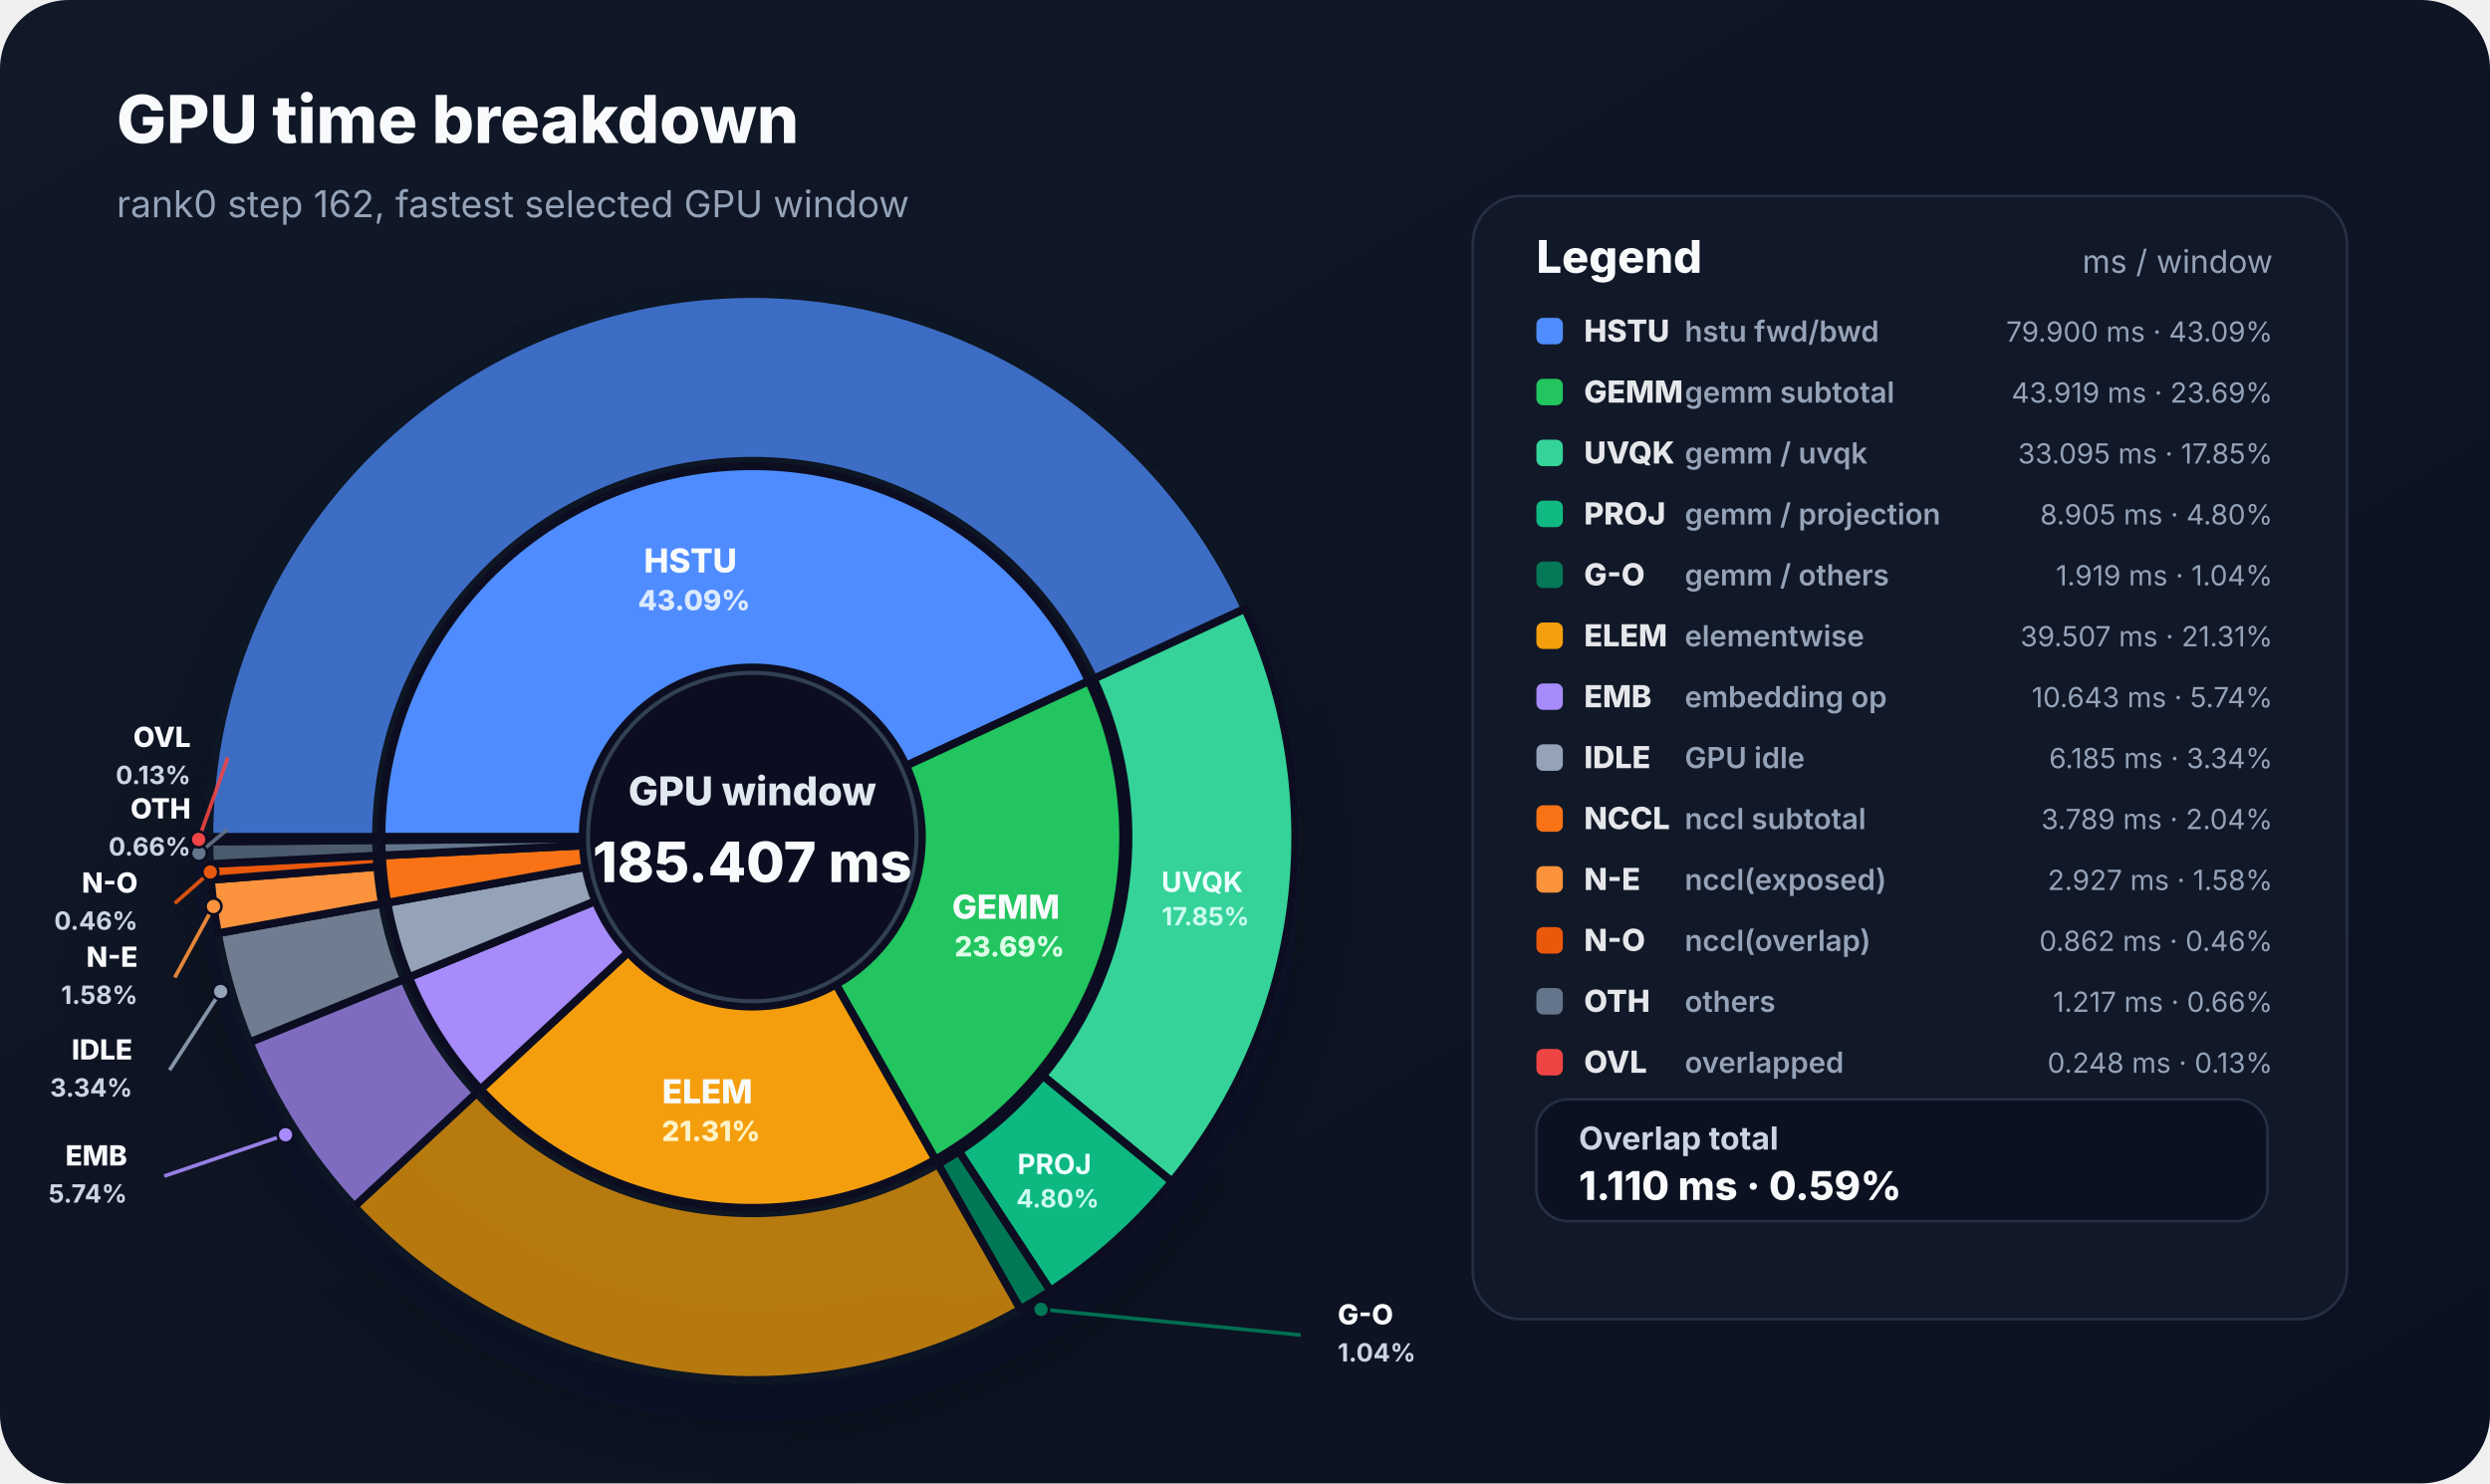
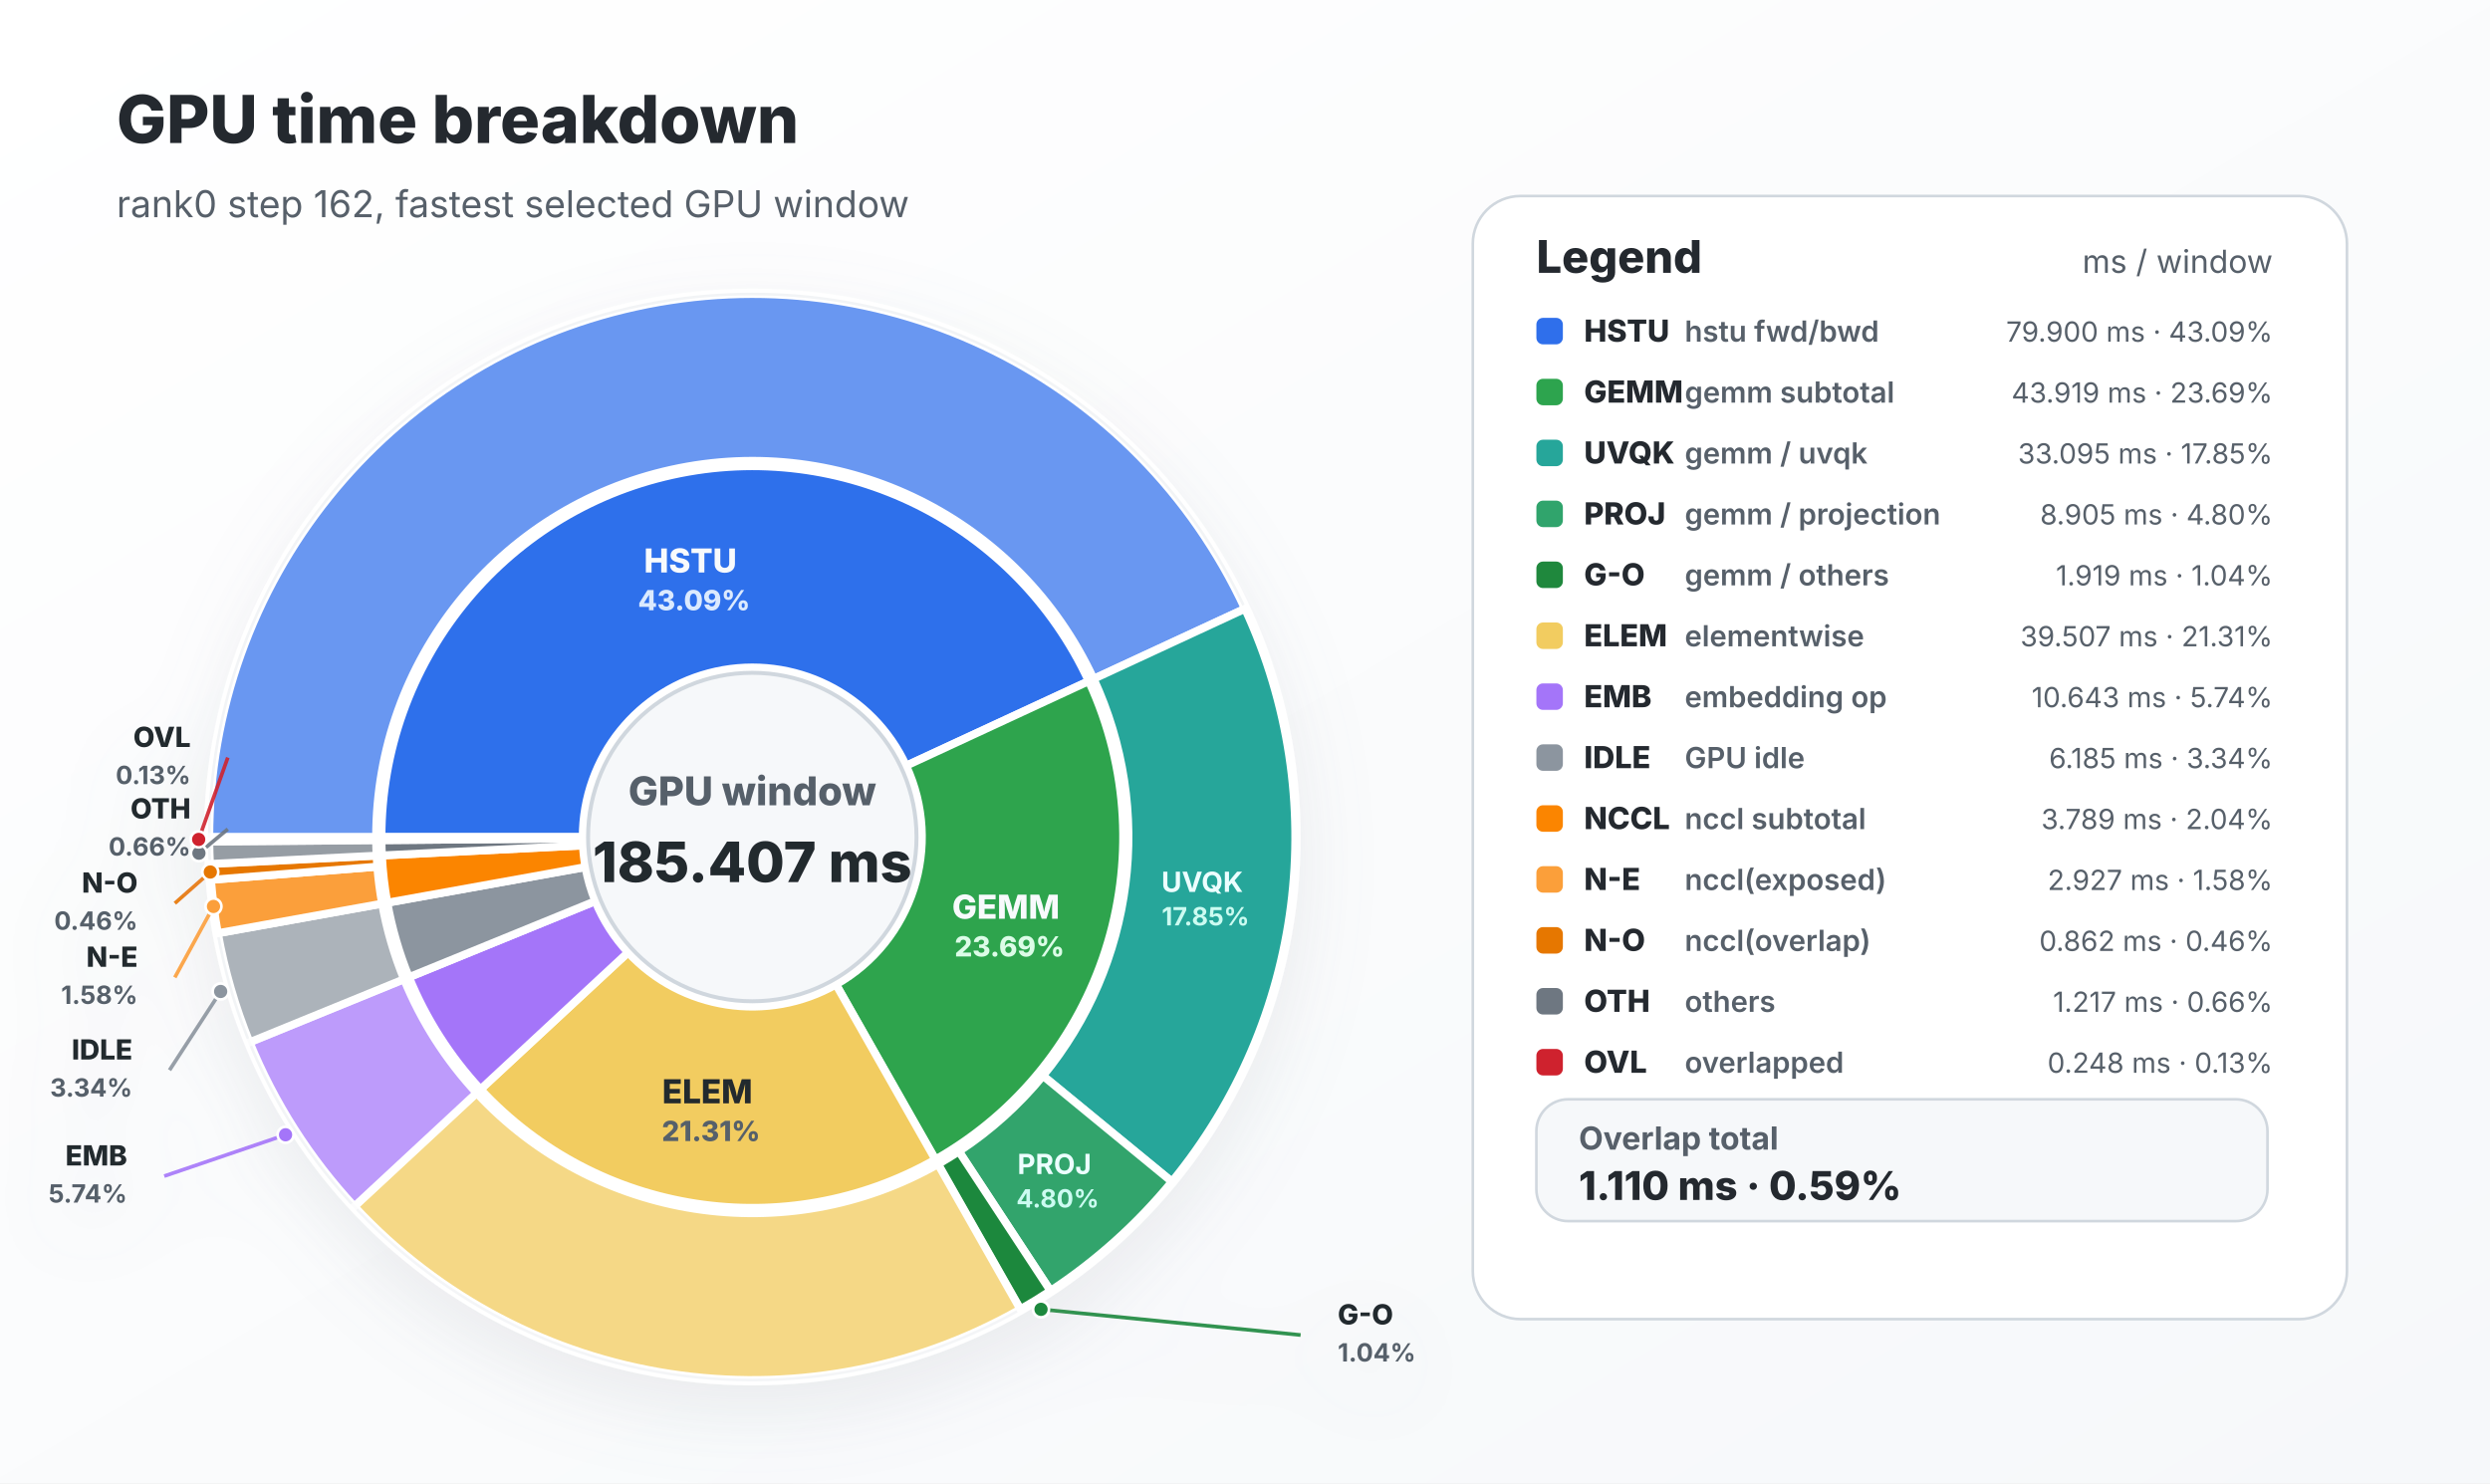
<svg xmlns="http://www.w3.org/2000/svg" width="940" height="560" viewBox="0 0 940 560" role="img" aria-labelledby="title desc">
  <defs>
    <filter id="shadow" x="-10%" y="-10%" width="120%" height="120%">
-       <feDropShadow dx="0" dy="16" stdDeviation="16" flood-color="#020617" flood-opacity="0.30" />
+       <feDropShadow dx="0" dy="10" stdDeviation="14" flood-color="#8c959f" flood-opacity="0.16" />
    </filter>
    <linearGradient id="panel" x1="0" y1="0" x2="1" y2="1">
-       <stop offset="0" stop-color="#111827" />
-       <stop offset="1" stop-color="#0b1120" />
+       <stop offset="0" stop-color="#ffffff" />
+       <stop offset="1" stop-color="#f6f8fa" />
    </linearGradient>
    <style>text { font-family: "NVIDIA Sans", "Inter", ui-sans-serif, system-ui, -apple-system, "Segoe UI", sans-serif; }</style>
  </defs>
-   <rect x="0" y="0" width="940" height="560" rx="26" fill="url(#panel)" />
-   <text x="44" y="54" fill="#f8fafc" font-size="25" font-weight="760">GPU time breakdown</text>
-   <text x="44" y="82" fill="#94a3b8" font-size="14">rank0 step 162, fastest selected GPU window</text>
+   <rect x="0" y="0" width="940" height="560" fill="url(#panel)" />
+   <text x="44" y="54" fill="#24292f" font-size="25" font-weight="760">GPU time breakdown</text>
+   <text x="44" y="82" fill="#57606a" font-size="14">rank0 step 162, fastest selected GPU window</text>
  <g filter="url(#shadow)">
-     <circle cx="284" cy="316" r="207" fill="#0f172a" opacity="0.72" />
-     <circle cx="284" cy="316" r="205" fill="none" stroke="#1f2937" stroke-width="1" />
-     <circle cx="284" cy="316" r="140" fill="none" stroke="#1f2937" stroke-width="1" />
-     <circle cx="284" cy="316" r="64" fill="#111827" stroke="#334155" stroke-width="1.2" />
-     <path d="M 144.000 316.000 A 140.000 140.000 0 0 1 411.027 257.143 L 342.070 289.094 A 64.000 64.000 0 0 0 220.000 316.000 Z" fill="#4f8cff" stroke="#0b1120" stroke-width="3" />
+     <circle cx="284" cy="316" r="207" fill="#ffffff" opacity="1" />
+     <circle cx="284" cy="316" r="205" fill="none" stroke="#d0d7de" stroke-width="1" />
+     <circle cx="284" cy="316" r="140" fill="none" stroke="#d0d7de" stroke-width="1" />
+     <circle cx="284" cy="316" r="64" fill="#ffffff" stroke="#d0d7de" stroke-width="1.2" />
+     <path d="M 144.000 316.000 A 140.000 140.000 0 0 1 411.027 257.143 L 342.070 289.094 A 64.000 64.000 0 0 0 220.000 316.000 Z" fill="#2f6feb" stroke="#ffffff" stroke-width="3" />
    <text x="262.0" y="211.4" fill="#f8fafc" font-size="12.5" font-weight="760" text-anchor="middle" dominant-baseline="middle">
      <tspan x="262.0">HSTU</tspan>
      <tspan x="262.0" dy="15" font-size="10.5" fill="#dbeafe">43.09%</tspan>
    </text>
-     <path d="M 79.000 316.000 A 205.000 205.000 0 0 1 470.004 229.817 L 412.842 256.302 A 142.000 142.000 0 0 0 142.000 316.000 Z" fill="#4f8cff" opacity="0.72" stroke="#0b1120" stroke-width="3" />
-     <path d="M 411.027 257.143 A 140.000 140.000 0 0 1 353.118 437.749 L 315.597 371.657 A 64.000 64.000 0 0 0 342.070 289.094 Z" fill="#22c55e" stroke="#0b1120" stroke-width="3" />
+     <path d="M 79.000 316.000 A 205.000 205.000 0 0 1 470.004 229.817 L 412.842 256.302 A 142.000 142.000 0 0 0 142.000 316.000 Z" fill="#2f6feb" opacity="0.72" stroke="#ffffff" stroke-width="3" />
+     <path d="M 411.027 257.143 A 140.000 140.000 0 0 1 353.118 437.749 L 315.597 371.657 A 64.000 64.000 0 0 0 342.070 289.094 Z" fill="#2da44e" stroke="#ffffff" stroke-width="3" />
    <text x="381.1" y="342.1" fill="#f8fafc" font-size="12.5" font-weight="760" text-anchor="middle" dominant-baseline="middle">
      <tspan x="381.1">GEMM</tspan>
      <tspan x="381.1" dy="15" font-size="10.5" fill="#dcfce7">23.69%</tspan>
    </text>
-     <path d="M 470.004 229.817 A 205.000 205.000 0 0 1 442.412 446.118 L 393.729 406.131 A 142.000 142.000 0 0 0 412.842 256.302 Z" fill="#34d399" stroke="#0b1120" stroke-width="3" />
+     <path d="M 470.004 229.817 A 205.000 205.000 0 0 1 442.412 446.118 L 393.729 406.131 A 142.000 142.000 0 0 0 412.842 256.302 Z" fill="#26a69a" stroke="#ffffff" stroke-width="3" />
    <text x="455.1" y="332.8" fill="#ecfeff" font-size="10.5" font-weight="720" text-anchor="middle" dominant-baseline="middle">
      <tspan x="455.1">UVQK</tspan>
      <tspan x="455.1" dy="13" font-size="9.5" fill="#ccfbf1">17.85%</tspan>
    </text>
-     <path d="M 442.412 446.118 A 205.000 205.000 0 0 1 396.579 487.321 L 361.982 434.671 A 142.000 142.000 0 0 0 393.729 406.131 Z" fill="#10b981" stroke="#0b1120" stroke-width="3" />
+     <path d="M 442.412 446.118 A 205.000 205.000 0 0 1 396.579 487.321 L 361.982 434.671 A 142.000 142.000 0 0 0 393.729 406.131 Z" fill="#30a46c" stroke="#ffffff" stroke-width="3" />
    <text x="399.3" y="439.3" fill="#ecfeff" font-size="10.5" font-weight="720" text-anchor="middle" dominant-baseline="middle">
      <tspan x="399.3">PROJ</tspan>
      <tspan x="399.3" dy="13" font-size="9.5" fill="#ccfbf1">4.80%</tspan>
    </text>
-     <path d="M 396.579 487.321 A 205.000 205.000 0 0 1 385.208 494.275 L 354.105 439.488 A 142.000 142.000 0 0 0 361.982 434.671 Z" fill="#047857" stroke="#0b1120" stroke-width="3" />
-     <path d="M 353.118 437.749 A 140.000 140.000 0 0 1 181.401 411.255 L 237.098 359.545 A 64.000 64.000 0 0 0 315.597 371.657 Z" fill="#f59e0b" stroke="#0b1120" stroke-width="3" />
-     <text x="268.4" y="411.8" fill="#f8fafc" font-size="12.5" font-weight="760" text-anchor="middle" dominant-baseline="middle">
+     <path d="M 396.579 487.321 A 205.000 205.000 0 0 1 385.208 494.275 L 354.105 439.488 A 142.000 142.000 0 0 0 361.982 434.671 Z" fill="#1f883d" stroke="#ffffff" stroke-width="3" />
+     <path d="M 353.118 437.749 A 140.000 140.000 0 0 1 181.401 411.255 L 237.098 359.545 A 64.000 64.000 0 0 0 315.597 371.657 Z" fill="#f2cc60" stroke="#ffffff" stroke-width="3" />
+     <text x="268.4" y="411.8" fill="#24292f" font-size="12.5" font-weight="760" text-anchor="middle" dominant-baseline="middle">
      <tspan x="268.4">ELEM</tspan>
-       <tspan x="268.4" dy="15" font-size="10.5" fill="#fef3c7">21.31%</tspan>
+       <tspan x="268.4" dy="15" font-size="10.5" fill="#57606a">21.31%</tspan>
    </text>
-     <path d="M 385.208 494.275 A 205.000 205.000 0 0 1 133.766 455.480 L 179.935 412.615 A 142.000 142.000 0 0 0 354.105 439.488 Z" fill="#f59e0b" opacity="0.72" stroke="#0b1120" stroke-width="3" />
-     <path d="M 181.401 411.255 A 140.000 140.000 0 0 1 154.386 368.918 L 224.748 340.191 A 64.000 64.000 0 0 0 237.098 359.545 Z" fill="#a78bfa" stroke="#0b1120" stroke-width="3" />
-     <path d="M 133.766 455.480 A 205.000 205.000 0 0 1 94.209 393.487 L 152.535 369.674 A 142.000 142.000 0 0 0 179.935 412.615 Z" fill="#a78bfa" opacity="0.72" stroke="#0b1120" stroke-width="3" />
-     <path d="M 154.386 368.918 A 140.000 140.000 0 0 1 146.212 340.791 L 221.011 327.333 A 64.000 64.000 0 0 0 224.748 340.191 Z" fill="#94a3b8" stroke="#0b1120" stroke-width="3" />
-     <path d="M 94.209 393.487 A 205.000 205.000 0 0 1 82.240 352.301 L 144.244 341.145 A 142.000 142.000 0 0 0 152.535 369.674 Z" fill="#94a3b8" opacity="0.72" stroke="#0b1120" stroke-width="3" />
-     <path d="M 146.212 340.791 A 140.000 140.000 0 0 1 144.172 322.943 L 220.079 319.174 A 64.000 64.000 0 0 0 221.011 327.333 Z" fill="#f97316" stroke="#0b1120" stroke-width="3" />
-     <path d="M 82.240 352.301 A 205.000 205.000 0 0 1 79.637 332.142 L 142.441 327.182 A 142.000 142.000 0 0 0 144.244 341.145 Z" fill="#fb923c" stroke="#0b1120" stroke-width="3" />
-     <path d="M 79.637 332.142 A 205.000 205.000 0 0 1 79.252 326.166 L 142.175 323.042 A 142.000 142.000 0 0 0 142.441 327.182 Z" fill="#ea580c" stroke="#0b1120" stroke-width="3" />
-     <path d="M 144.172 322.943 A 140.000 140.000 0 0 1 144.005 317.172 L 220.002 316.536 A 64.000 64.000 0 0 0 220.079 319.174 Z" fill="#64748b" stroke="#0b1120" stroke-width="3" />
-     <path d="M 79.252 326.166 A 205.000 205.000 0 0 1 79.007 317.716 L 142.005 317.189 A 142.000 142.000 0 0 0 142.175 323.042 Z" fill="#64748b" opacity="0.72" stroke="#0b1120" stroke-width="3" />
-     <path d="M 144.005 317.172 A 140.000 140.000 0 0 1 144.000 315.995 L 220.000 315.998 A 64.000 64.000 0 0 0 220.002 316.536 Z" fill="#ef4444" stroke="#0b1120" stroke-width="3" />
-     <path d="M 79.007 317.716 A 205.000 205.000 0 0 1 79.000 315.993 L 142.000 315.995 A 142.000 142.000 0 0 0 142.005 317.189 Z" fill="#ef4444" opacity="0.72" stroke="#0b1120" stroke-width="3" />
-     <path d="M 107.8 428.4 L 62.0 444.0" fill="none" stroke="#a78bfa" stroke-width="1.4" stroke-opacity="0.9" />
-     <circle cx="107.8" cy="428.4" r="3" fill="#a78bfa" stroke="#0b1120" stroke-width="1" />
-     <text x="48" y="440" fill="#f8fafc" font-size="10.5" font-weight="760" text-anchor="end">EMB</text>
-     <text x="48" y="454" fill="#cbd5e1" font-size="9.5" font-weight="650" text-anchor="end">5.74%</text>
-     <path d="M 83.3 374.3 L 64.0 404.0" fill="none" stroke="#94a3b8" stroke-width="1.4" stroke-opacity="0.9" />
-     <circle cx="83.3" cy="374.3" r="3" fill="#94a3b8" stroke="#0b1120" stroke-width="1" />
-     <text x="50" y="400" fill="#f8fafc" font-size="10.5" font-weight="760" text-anchor="end">IDLE</text>
-     <text x="50" y="414" fill="#cbd5e1" font-size="9.5" font-weight="650" text-anchor="end">3.34%</text>
-     <path d="M 80.6 342.2 L 66.0 369.0" fill="none" stroke="#fb923c" stroke-width="1.4" stroke-opacity="0.9" />
-     <circle cx="80.6" cy="342.2" r="3" fill="#fb923c" stroke="#0b1120" stroke-width="1" />
-     <text x="52" y="365" fill="#f8fafc" font-size="10.5" font-weight="760" text-anchor="end">N-E</text>
-     <text x="52" y="379" fill="#cbd5e1" font-size="9.5" font-weight="650" text-anchor="end">1.58%</text>
-     <path d="M 79.4 329.2 L 66.0 341.0" fill="none" stroke="#ea580c" stroke-width="1.4" stroke-opacity="0.9" />
-     <circle cx="79.4" cy="329.2" r="3" fill="#ea580c" stroke="#0b1120" stroke-width="1" />
-     <text x="52" y="337" fill="#f8fafc" font-size="10.5" font-weight="760" text-anchor="end">N-O</text>
-     <text x="52" y="351" fill="#cbd5e1" font-size="9.5" font-weight="650" text-anchor="end">0.46%</text>
-     <path d="M 75.1 322.1 L 86.0 313.0" fill="none" stroke="#64748b" stroke-width="1.4" stroke-opacity="0.9" />
-     <circle cx="75.1" cy="322.1" r="3" fill="#64748b" stroke="#0b1120" stroke-width="1" />
-     <text x="72" y="309" fill="#f8fafc" font-size="10.5" font-weight="760" text-anchor="end">OTH</text>
-     <text x="72" y="323" fill="#cbd5e1" font-size="9.5" font-weight="650" text-anchor="end">0.66%</text>
-     <path d="M 75.0 316.9 L 86.0 286.0" fill="none" stroke="#ef4444" stroke-width="1.4" stroke-opacity="0.9" />
-     <circle cx="75.0" cy="316.9" r="3" fill="#ef4444" stroke="#0b1120" stroke-width="1" />
-     <text x="72" y="282" fill="#f8fafc" font-size="10.5" font-weight="760" text-anchor="end">OVL</text>
-     <text x="72" y="296" fill="#cbd5e1" font-size="9.5" font-weight="650" text-anchor="end">0.13%</text>
-     <path d="M 393.0 494.3 L 491.0 504.0" fill="none" stroke="#047857" stroke-width="1.4" stroke-opacity="0.9" />
-     <circle cx="393.0" cy="494.3" r="3" fill="#047857" stroke="#0b1120" stroke-width="1" />
-     <text x="505" y="500" fill="#f8fafc" font-size="10.5" font-weight="760" text-anchor="start">G-O</text>
-     <text x="505" y="514" fill="#cbd5e1" font-size="9.5" font-weight="650" text-anchor="start">1.04%</text>
-     <circle cx="284" cy="316" r="62" fill="#0b1120" stroke="#334155" stroke-width="1.5" />
-     <text x="284" y="304" fill="#e2e8f0" font-size="15" font-weight="760" text-anchor="middle">GPU window</text>
-     <text x="284" y="333" fill="#f8fafc" font-size="21" font-weight="820" text-anchor="middle">185.407 ms</text>
+     <path d="M 385.208 494.275 A 205.000 205.000 0 0 1 133.766 455.480 L 179.935 412.615 A 142.000 142.000 0 0 0 354.105 439.488 Z" fill="#f2cc60" opacity="0.76" stroke="#ffffff" stroke-width="3" />
+     <path d="M 181.401 411.255 A 140.000 140.000 0 0 1 154.386 368.918 L 224.748 340.191 A 64.000 64.000 0 0 0 237.098 359.545 Z" fill="#a475f9" stroke="#ffffff" stroke-width="3" />
+     <path d="M 133.766 455.480 A 205.000 205.000 0 0 1 94.209 393.487 L 152.535 369.674 A 142.000 142.000 0 0 0 179.935 412.615 Z" fill="#a475f9" opacity="0.72" stroke="#ffffff" stroke-width="3" />
+     <path d="M 154.386 368.918 A 140.000 140.000 0 0 1 146.212 340.791 L 221.011 327.333 A 64.000 64.000 0 0 0 224.748 340.191 Z" fill="#8c959f" stroke="#ffffff" stroke-width="3" />
+     <path d="M 94.209 393.487 A 205.000 205.000 0 0 1 82.240 352.301 L 144.244 341.145 A 142.000 142.000 0 0 0 152.535 369.674 Z" fill="#8c959f" opacity="0.72" stroke="#ffffff" stroke-width="3" />
+     <path d="M 146.212 340.791 A 140.000 140.000 0 0 1 144.172 322.943 L 220.079 319.174 A 64.000 64.000 0 0 0 221.011 327.333 Z" fill="#fb8500" stroke="#ffffff" stroke-width="3" />
+     <path d="M 82.240 352.301 A 205.000 205.000 0 0 1 79.637 332.142 L 142.441 327.182 A 142.000 142.000 0 0 0 144.244 341.145 Z" fill="#fb9f3a" stroke="#ffffff" stroke-width="3" />
+     <path d="M 79.637 332.142 A 205.000 205.000 0 0 1 79.252 326.166 L 142.175 323.042 A 142.000 142.000 0 0 0 142.441 327.182 Z" fill="#e67700" stroke="#ffffff" stroke-width="3" />
+     <path d="M 144.172 322.943 A 140.000 140.000 0 0 1 144.005 317.172 L 220.002 316.536 A 64.000 64.000 0 0 0 220.079 319.174 Z" fill="#6e7781" stroke="#ffffff" stroke-width="3" />
+     <path d="M 79.252 326.166 A 205.000 205.000 0 0 1 79.007 317.716 L 142.005 317.189 A 142.000 142.000 0 0 0 142.175 323.042 Z" fill="#6e7781" opacity="0.72" stroke="#ffffff" stroke-width="3" />
+     <path d="M 144.005 317.172 A 140.000 140.000 0 0 1 144.000 315.995 L 220.000 315.998 A 64.000 64.000 0 0 0 220.002 316.536 Z" fill="#cf222e" stroke="#ffffff" stroke-width="3" />
+     <path d="M 79.007 317.716 A 205.000 205.000 0 0 1 79.000 315.993 L 142.000 315.995 A 142.000 142.000 0 0 0 142.005 317.189 Z" fill="#cf222e" opacity="0.72" stroke="#ffffff" stroke-width="3" />
+     <path d="M 107.8 428.4 L 62.0 444.0" fill="none" stroke="#a475f9" stroke-width="1.4" stroke-opacity="0.9" />
+     <circle cx="107.8" cy="428.4" r="3" fill="#a475f9" stroke="#ffffff" stroke-width="1" />
+     <text x="48" y="440" fill="#24292f" font-size="10.5" font-weight="760" text-anchor="end">EMB</text>
+     <text x="48" y="454" fill="#57606a" font-size="9.5" font-weight="650" text-anchor="end">5.74%</text>
+     <path d="M 83.3 374.3 L 64.0 404.0" fill="none" stroke="#8c959f" stroke-width="1.4" stroke-opacity="0.9" />
+     <circle cx="83.3" cy="374.3" r="3" fill="#8c959f" stroke="#ffffff" stroke-width="1" />
+     <text x="50" y="400" fill="#24292f" font-size="10.5" font-weight="760" text-anchor="end">IDLE</text>
+     <text x="50" y="414" fill="#57606a" font-size="9.5" font-weight="650" text-anchor="end">3.34%</text>
+     <path d="M 80.6 342.2 L 66.0 369.0" fill="none" stroke="#fb9f3a" stroke-width="1.4" stroke-opacity="0.9" />
+     <circle cx="80.6" cy="342.2" r="3" fill="#fb9f3a" stroke="#ffffff" stroke-width="1" />
+     <text x="52" y="365" fill="#24292f" font-size="10.5" font-weight="760" text-anchor="end">N-E</text>
+     <text x="52" y="379" fill="#57606a" font-size="9.5" font-weight="650" text-anchor="end">1.58%</text>
+     <path d="M 79.4 329.2 L 66.0 341.0" fill="none" stroke="#e67700" stroke-width="1.4" stroke-opacity="0.9" />
+     <circle cx="79.4" cy="329.2" r="3" fill="#e67700" stroke="#ffffff" stroke-width="1" />
+     <text x="52" y="337" fill="#24292f" font-size="10.5" font-weight="760" text-anchor="end">N-O</text>
+     <text x="52" y="351" fill="#57606a" font-size="9.5" font-weight="650" text-anchor="end">0.46%</text>
+     <path d="M 75.1 322.1 L 86.0 313.0" fill="none" stroke="#6e7781" stroke-width="1.4" stroke-opacity="0.9" />
+     <circle cx="75.1" cy="322.1" r="3" fill="#6e7781" stroke="#ffffff" stroke-width="1" />
+     <text x="72" y="309" fill="#24292f" font-size="10.5" font-weight="760" text-anchor="end">OTH</text>
+     <text x="72" y="323" fill="#57606a" font-size="9.5" font-weight="650" text-anchor="end">0.66%</text>
+     <path d="M 75.0 316.9 L 86.0 286.0" fill="none" stroke="#cf222e" stroke-width="1.4" stroke-opacity="0.9" />
+     <circle cx="75.0" cy="316.9" r="3" fill="#cf222e" stroke="#ffffff" stroke-width="1" />
+     <text x="72" y="282" fill="#24292f" font-size="10.5" font-weight="760" text-anchor="end">OVL</text>
+     <text x="72" y="296" fill="#57606a" font-size="9.5" font-weight="650" text-anchor="end">0.13%</text>
+     <path d="M 393.0 494.3 L 491.0 504.0" fill="none" stroke="#1f883d" stroke-width="1.4" stroke-opacity="0.9" />
+     <circle cx="393.0" cy="494.3" r="3" fill="#1f883d" stroke="#ffffff" stroke-width="1" />
+     <text x="505" y="500" fill="#24292f" font-size="10.5" font-weight="760" text-anchor="start">G-O</text>
+     <text x="505" y="514" fill="#57606a" font-size="9.5" font-weight="650" text-anchor="start">1.04%</text>
+     <circle cx="284" cy="316" r="62" fill="#f6f8fa" stroke="#d0d7de" stroke-width="1.5" />
+     <text x="284" y="304" fill="#57606a" font-size="15" font-weight="760" text-anchor="middle">GPU window</text>
+     <text x="284" y="333" fill="#24292f" font-size="21" font-weight="820" text-anchor="middle">185.407 ms</text>
  </g>
  <g>
-     <rect x="556" y="74" width="330" height="424" rx="18" fill="#111827" stroke="#253044" />
-     <text x="580" y="103" fill="#f8fafc" font-size="17" font-weight="760">Legend</text>
-     <text x="858" y="103" fill="#94a3b8" font-size="12" text-anchor="end">ms / window</text>
-     <rect x="580" y="120" width="10" height="10" rx="2.5" fill="#4f8cff" />
-     <text x="598" y="129" fill="#e5e7eb" font-size="11.5" font-weight="760">HSTU</text>
-     <text x="636" y="129" fill="#94a3b8" font-size="11" font-weight="620">hstu fwd/bwd</text>
-     <text x="858" y="129" fill="#94a3b8" font-size="10.5" text-anchor="end">79.900 ms · 43.09%</text>
-     <rect x="580" y="143" width="10" height="10" rx="2.5" fill="#22c55e" />
-     <text x="598" y="152" fill="#e5e7eb" font-size="11.5" font-weight="760">GEMM</text>
-     <text x="636" y="152" fill="#94a3b8" font-size="11" font-weight="620">gemm subtotal</text>
-     <text x="858" y="152" fill="#94a3b8" font-size="10.5" text-anchor="end">43.919 ms · 23.69%</text>
-     <rect x="580" y="166" width="10" height="10" rx="2.5" fill="#34d399" />
-     <text x="598" y="175" fill="#e5e7eb" font-size="11.5" font-weight="760">UVQK</text>
-     <text x="636" y="175" fill="#94a3b8" font-size="11" font-weight="620">gemm / uvqk</text>
-     <text x="858" y="175" fill="#94a3b8" font-size="10.5" text-anchor="end">33.095 ms · 17.85%</text>
-     <rect x="580" y="189" width="10" height="10" rx="2.5" fill="#10b981" />
-     <text x="598" y="198" fill="#e5e7eb" font-size="11.5" font-weight="760">PROJ</text>
-     <text x="636" y="198" fill="#94a3b8" font-size="11" font-weight="620">gemm / projection</text>
-     <text x="858" y="198" fill="#94a3b8" font-size="10.5" text-anchor="end">8.905 ms · 4.80%</text>
-     <rect x="580" y="212" width="10" height="10" rx="2.5" fill="#047857" />
-     <text x="598" y="221" fill="#e5e7eb" font-size="11.5" font-weight="760">G-O</text>
-     <text x="636" y="221" fill="#94a3b8" font-size="11" font-weight="620">gemm / others</text>
-     <text x="858" y="221" fill="#94a3b8" font-size="10.5" text-anchor="end">1.919 ms · 1.04%</text>
-     <rect x="580" y="235" width="10" height="10" rx="2.5" fill="#f59e0b" />
-     <text x="598" y="244" fill="#e5e7eb" font-size="11.5" font-weight="760">ELEM</text>
-     <text x="636" y="244" fill="#94a3b8" font-size="11" font-weight="620">elementwise</text>
-     <text x="858" y="244" fill="#94a3b8" font-size="10.5" text-anchor="end">39.507 ms · 21.31%</text>
-     <rect x="580" y="258" width="10" height="10" rx="2.5" fill="#a78bfa" />
-     <text x="598" y="267" fill="#e5e7eb" font-size="11.5" font-weight="760">EMB</text>
-     <text x="636" y="267" fill="#94a3b8" font-size="11" font-weight="620">embedding op</text>
-     <text x="858" y="267" fill="#94a3b8" font-size="10.5" text-anchor="end">10.643 ms · 5.74%</text>
-     <rect x="580" y="281" width="10" height="10" rx="2.5" fill="#94a3b8" />
-     <text x="598" y="290" fill="#e5e7eb" font-size="11.5" font-weight="760">IDLE</text>
-     <text x="636" y="290" fill="#94a3b8" font-size="11" font-weight="620">GPU idle</text>
-     <text x="858" y="290" fill="#94a3b8" font-size="10.5" text-anchor="end">6.185 ms · 3.34%</text>
-     <rect x="580" y="304" width="10" height="10" rx="2.5" fill="#f97316" />
-     <text x="598" y="313" fill="#e5e7eb" font-size="11.5" font-weight="760">NCCL</text>
-     <text x="636" y="313" fill="#94a3b8" font-size="11" font-weight="620">nccl subtotal</text>
-     <text x="858" y="313" fill="#94a3b8" font-size="10.5" text-anchor="end">3.789 ms · 2.04%</text>
-     <rect x="580" y="327" width="10" height="10" rx="2.5" fill="#fb923c" />
-     <text x="598" y="336" fill="#e5e7eb" font-size="11.5" font-weight="760">N-E</text>
-     <text x="636" y="336" fill="#94a3b8" font-size="11" font-weight="620">nccl(exposed)</text>
-     <text x="858" y="336" fill="#94a3b8" font-size="10.5" text-anchor="end">2.927 ms · 1.58%</text>
-     <rect x="580" y="350" width="10" height="10" rx="2.5" fill="#ea580c" />
-     <text x="598" y="359" fill="#e5e7eb" font-size="11.5" font-weight="760">N-O</text>
-     <text x="636" y="359" fill="#94a3b8" font-size="11" font-weight="620">nccl(overlap)</text>
-     <text x="858" y="359" fill="#94a3b8" font-size="10.5" text-anchor="end">0.862 ms · 0.46%</text>
-     <rect x="580" y="373" width="10" height="10" rx="2.5" fill="#64748b" />
-     <text x="598" y="382" fill="#e5e7eb" font-size="11.5" font-weight="760">OTH</text>
-     <text x="636" y="382" fill="#94a3b8" font-size="11" font-weight="620">others</text>
-     <text x="858" y="382" fill="#94a3b8" font-size="10.5" text-anchor="end">1.217 ms · 0.66%</text>
-     <rect x="580" y="396" width="10" height="10" rx="2.5" fill="#ef4444" />
-     <text x="598" y="405" fill="#e5e7eb" font-size="11.5" font-weight="760">OVL</text>
-     <text x="636" y="405" fill="#94a3b8" font-size="11" font-weight="620">overlapped</text>
-     <text x="858" y="405" fill="#94a3b8" font-size="10.5" text-anchor="end">0.248 ms · 0.13%</text>
-     <rect x="580" y="415" width="276" height="46" rx="12" fill="#0b1120" stroke="#253044" />
-     <text x="596" y="434" fill="#cbd5e1" font-size="12" font-weight="720">Overlap total</text>
-     <text x="596" y="453" fill="#f8fafc" font-size="15" font-weight="800">1.110 ms · 0.59%</text>
+     <rect x="556" y="74" width="330" height="424" rx="18" fill="#ffffff" stroke="#d0d7de" />
+     <text x="580" y="103" fill="#24292f" font-size="17" font-weight="760">Legend</text>
+     <text x="858" y="103" fill="#57606a" font-size="12" text-anchor="end">ms / window</text>
+     <rect x="580" y="120" width="10" height="10" rx="2.5" fill="#2f6feb" />
+     <text x="598" y="129" fill="#24292f" font-size="11.5" font-weight="760">HSTU</text>
+     <text x="636" y="129" fill="#57606a" font-size="11" font-weight="620">hstu fwd/bwd</text>
+     <text x="858" y="129" fill="#57606a" font-size="10.5" text-anchor="end">79.900 ms · 43.09%</text>
+     <rect x="580" y="143" width="10" height="10" rx="2.5" fill="#2da44e" />
+     <text x="598" y="152" fill="#24292f" font-size="11.5" font-weight="760">GEMM</text>
+     <text x="636" y="152" fill="#57606a" font-size="11" font-weight="620">gemm subtotal</text>
+     <text x="858" y="152" fill="#57606a" font-size="10.5" text-anchor="end">43.919 ms · 23.69%</text>
+     <rect x="580" y="166" width="10" height="10" rx="2.5" fill="#26a69a" />
+     <text x="598" y="175" fill="#24292f" font-size="11.5" font-weight="760">UVQK</text>
+     <text x="636" y="175" fill="#57606a" font-size="11" font-weight="620">gemm / uvqk</text>
+     <text x="858" y="175" fill="#57606a" font-size="10.5" text-anchor="end">33.095 ms · 17.85%</text>
+     <rect x="580" y="189" width="10" height="10" rx="2.5" fill="#30a46c" />
+     <text x="598" y="198" fill="#24292f" font-size="11.5" font-weight="760">PROJ</text>
+     <text x="636" y="198" fill="#57606a" font-size="11" font-weight="620">gemm / projection</text>
+     <text x="858" y="198" fill="#57606a" font-size="10.5" text-anchor="end">8.905 ms · 4.80%</text>
+     <rect x="580" y="212" width="10" height="10" rx="2.5" fill="#1f883d" />
+     <text x="598" y="221" fill="#24292f" font-size="11.5" font-weight="760">G-O</text>
+     <text x="636" y="221" fill="#57606a" font-size="11" font-weight="620">gemm / others</text>
+     <text x="858" y="221" fill="#57606a" font-size="10.5" text-anchor="end">1.919 ms · 1.04%</text>
+     <rect x="580" y="235" width="10" height="10" rx="2.5" fill="#f2cc60" />
+     <text x="598" y="244" fill="#24292f" font-size="11.5" font-weight="760">ELEM</text>
+     <text x="636" y="244" fill="#57606a" font-size="11" font-weight="620">elementwise</text>
+     <text x="858" y="244" fill="#57606a" font-size="10.5" text-anchor="end">39.507 ms · 21.31%</text>
+     <rect x="580" y="258" width="10" height="10" rx="2.5" fill="#a475f9" />
+     <text x="598" y="267" fill="#24292f" font-size="11.5" font-weight="760">EMB</text>
+     <text x="636" y="267" fill="#57606a" font-size="11" font-weight="620">embedding op</text>
+     <text x="858" y="267" fill="#57606a" font-size="10.5" text-anchor="end">10.643 ms · 5.74%</text>
+     <rect x="580" y="281" width="10" height="10" rx="2.5" fill="#8c959f" />
+     <text x="598" y="290" fill="#24292f" font-size="11.5" font-weight="760">IDLE</text>
+     <text x="636" y="290" fill="#57606a" font-size="11" font-weight="620">GPU idle</text>
+     <text x="858" y="290" fill="#57606a" font-size="10.5" text-anchor="end">6.185 ms · 3.34%</text>
+     <rect x="580" y="304" width="10" height="10" rx="2.5" fill="#fb8500" />
+     <text x="598" y="313" fill="#24292f" font-size="11.5" font-weight="760">NCCL</text>
+     <text x="636" y="313" fill="#57606a" font-size="11" font-weight="620">nccl subtotal</text>
+     <text x="858" y="313" fill="#57606a" font-size="10.5" text-anchor="end">3.789 ms · 2.04%</text>
+     <rect x="580" y="327" width="10" height="10" rx="2.5" fill="#fb9f3a" />
+     <text x="598" y="336" fill="#24292f" font-size="11.5" font-weight="760">N-E</text>
+     <text x="636" y="336" fill="#57606a" font-size="11" font-weight="620">nccl(exposed)</text>
+     <text x="858" y="336" fill="#57606a" font-size="10.5" text-anchor="end">2.927 ms · 1.58%</text>
+     <rect x="580" y="350" width="10" height="10" rx="2.5" fill="#e67700" />
+     <text x="598" y="359" fill="#24292f" font-size="11.5" font-weight="760">N-O</text>
+     <text x="636" y="359" fill="#57606a" font-size="11" font-weight="620">nccl(overlap)</text>
+     <text x="858" y="359" fill="#57606a" font-size="10.5" text-anchor="end">0.862 ms · 0.46%</text>
+     <rect x="580" y="373" width="10" height="10" rx="2.5" fill="#6e7781" />
+     <text x="598" y="382" fill="#24292f" font-size="11.5" font-weight="760">OTH</text>
+     <text x="636" y="382" fill="#57606a" font-size="11" font-weight="620">others</text>
+     <text x="858" y="382" fill="#57606a" font-size="10.5" text-anchor="end">1.217 ms · 0.66%</text>
+     <rect x="580" y="396" width="10" height="10" rx="2.5" fill="#cf222e" />
+     <text x="598" y="405" fill="#24292f" font-size="11.5" font-weight="760">OVL</text>
+     <text x="636" y="405" fill="#57606a" font-size="11" font-weight="620">overlapped</text>
+     <text x="858" y="405" fill="#57606a" font-size="10.5" text-anchor="end">0.248 ms · 0.13%</text>
+     <rect x="580" y="415" width="276" height="46" rx="12" fill="#f6f8fa" stroke="#d0d7de" />
+     <text x="596" y="434" fill="#57606a" font-size="12" font-weight="720">Overlap total</text>
+     <text x="596" y="453" fill="#24292f" font-size="15" font-weight="800">1.110 ms · 0.59%</text>
  </g>
</svg>
